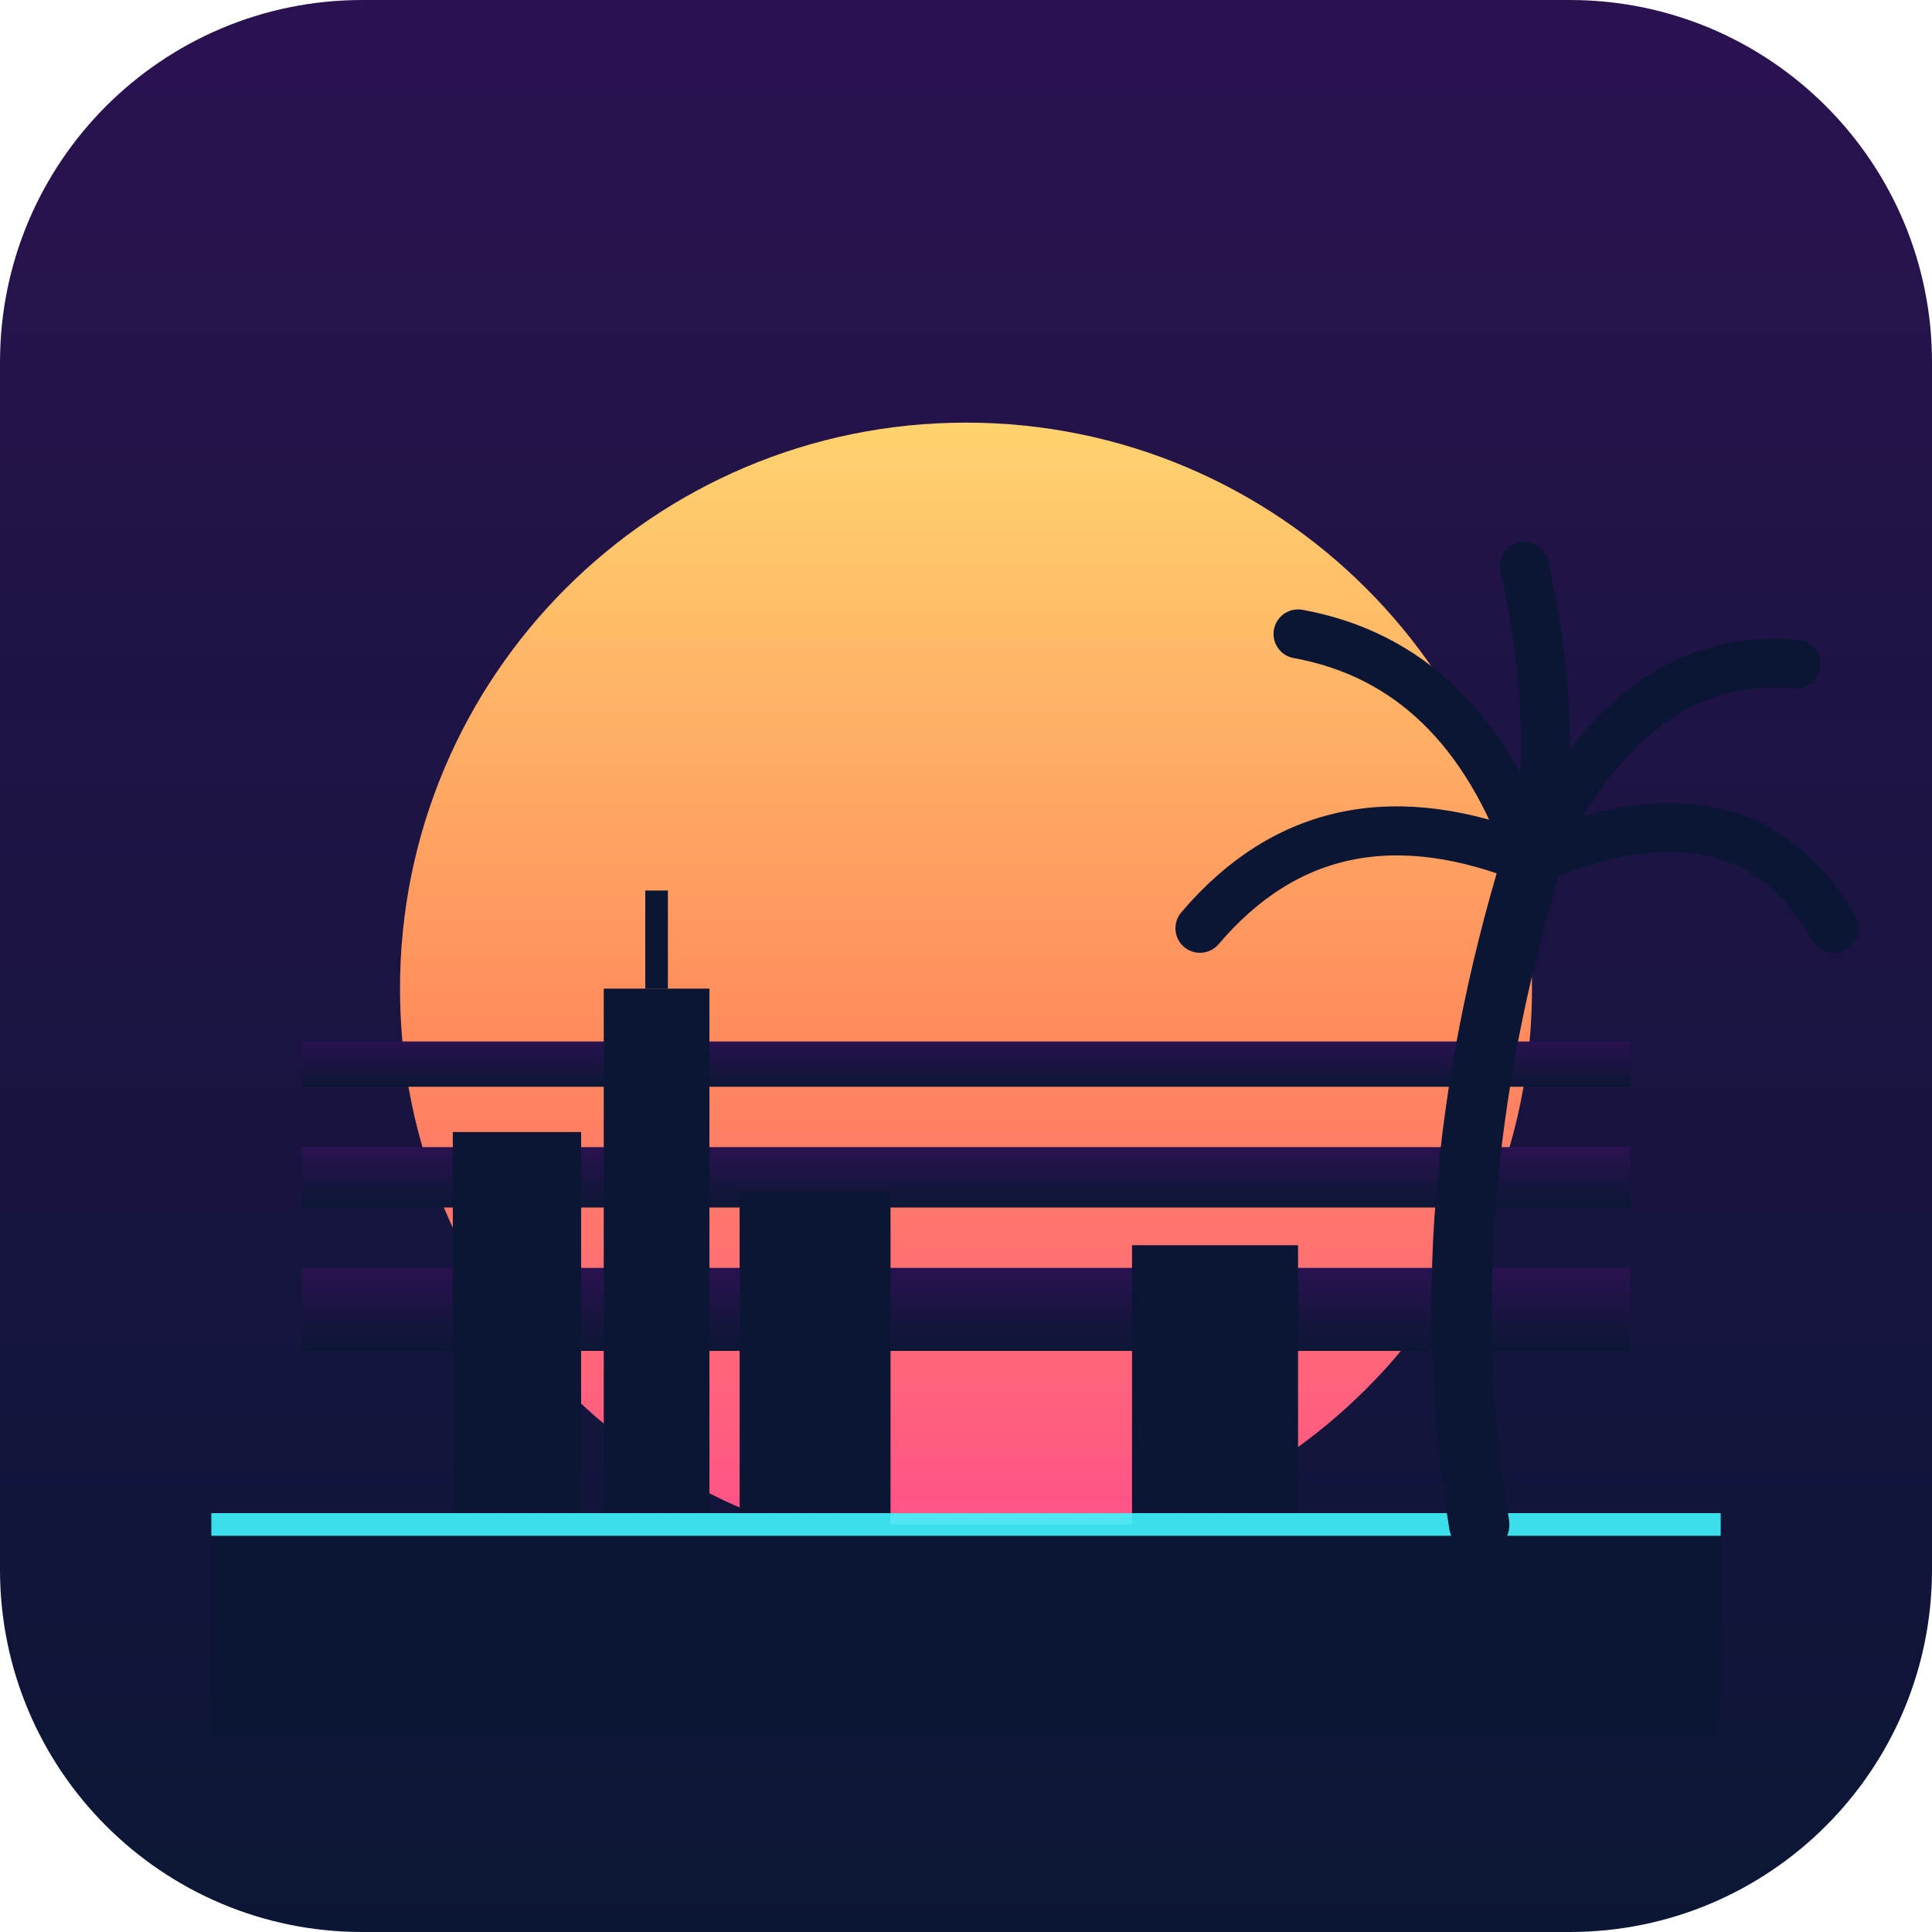
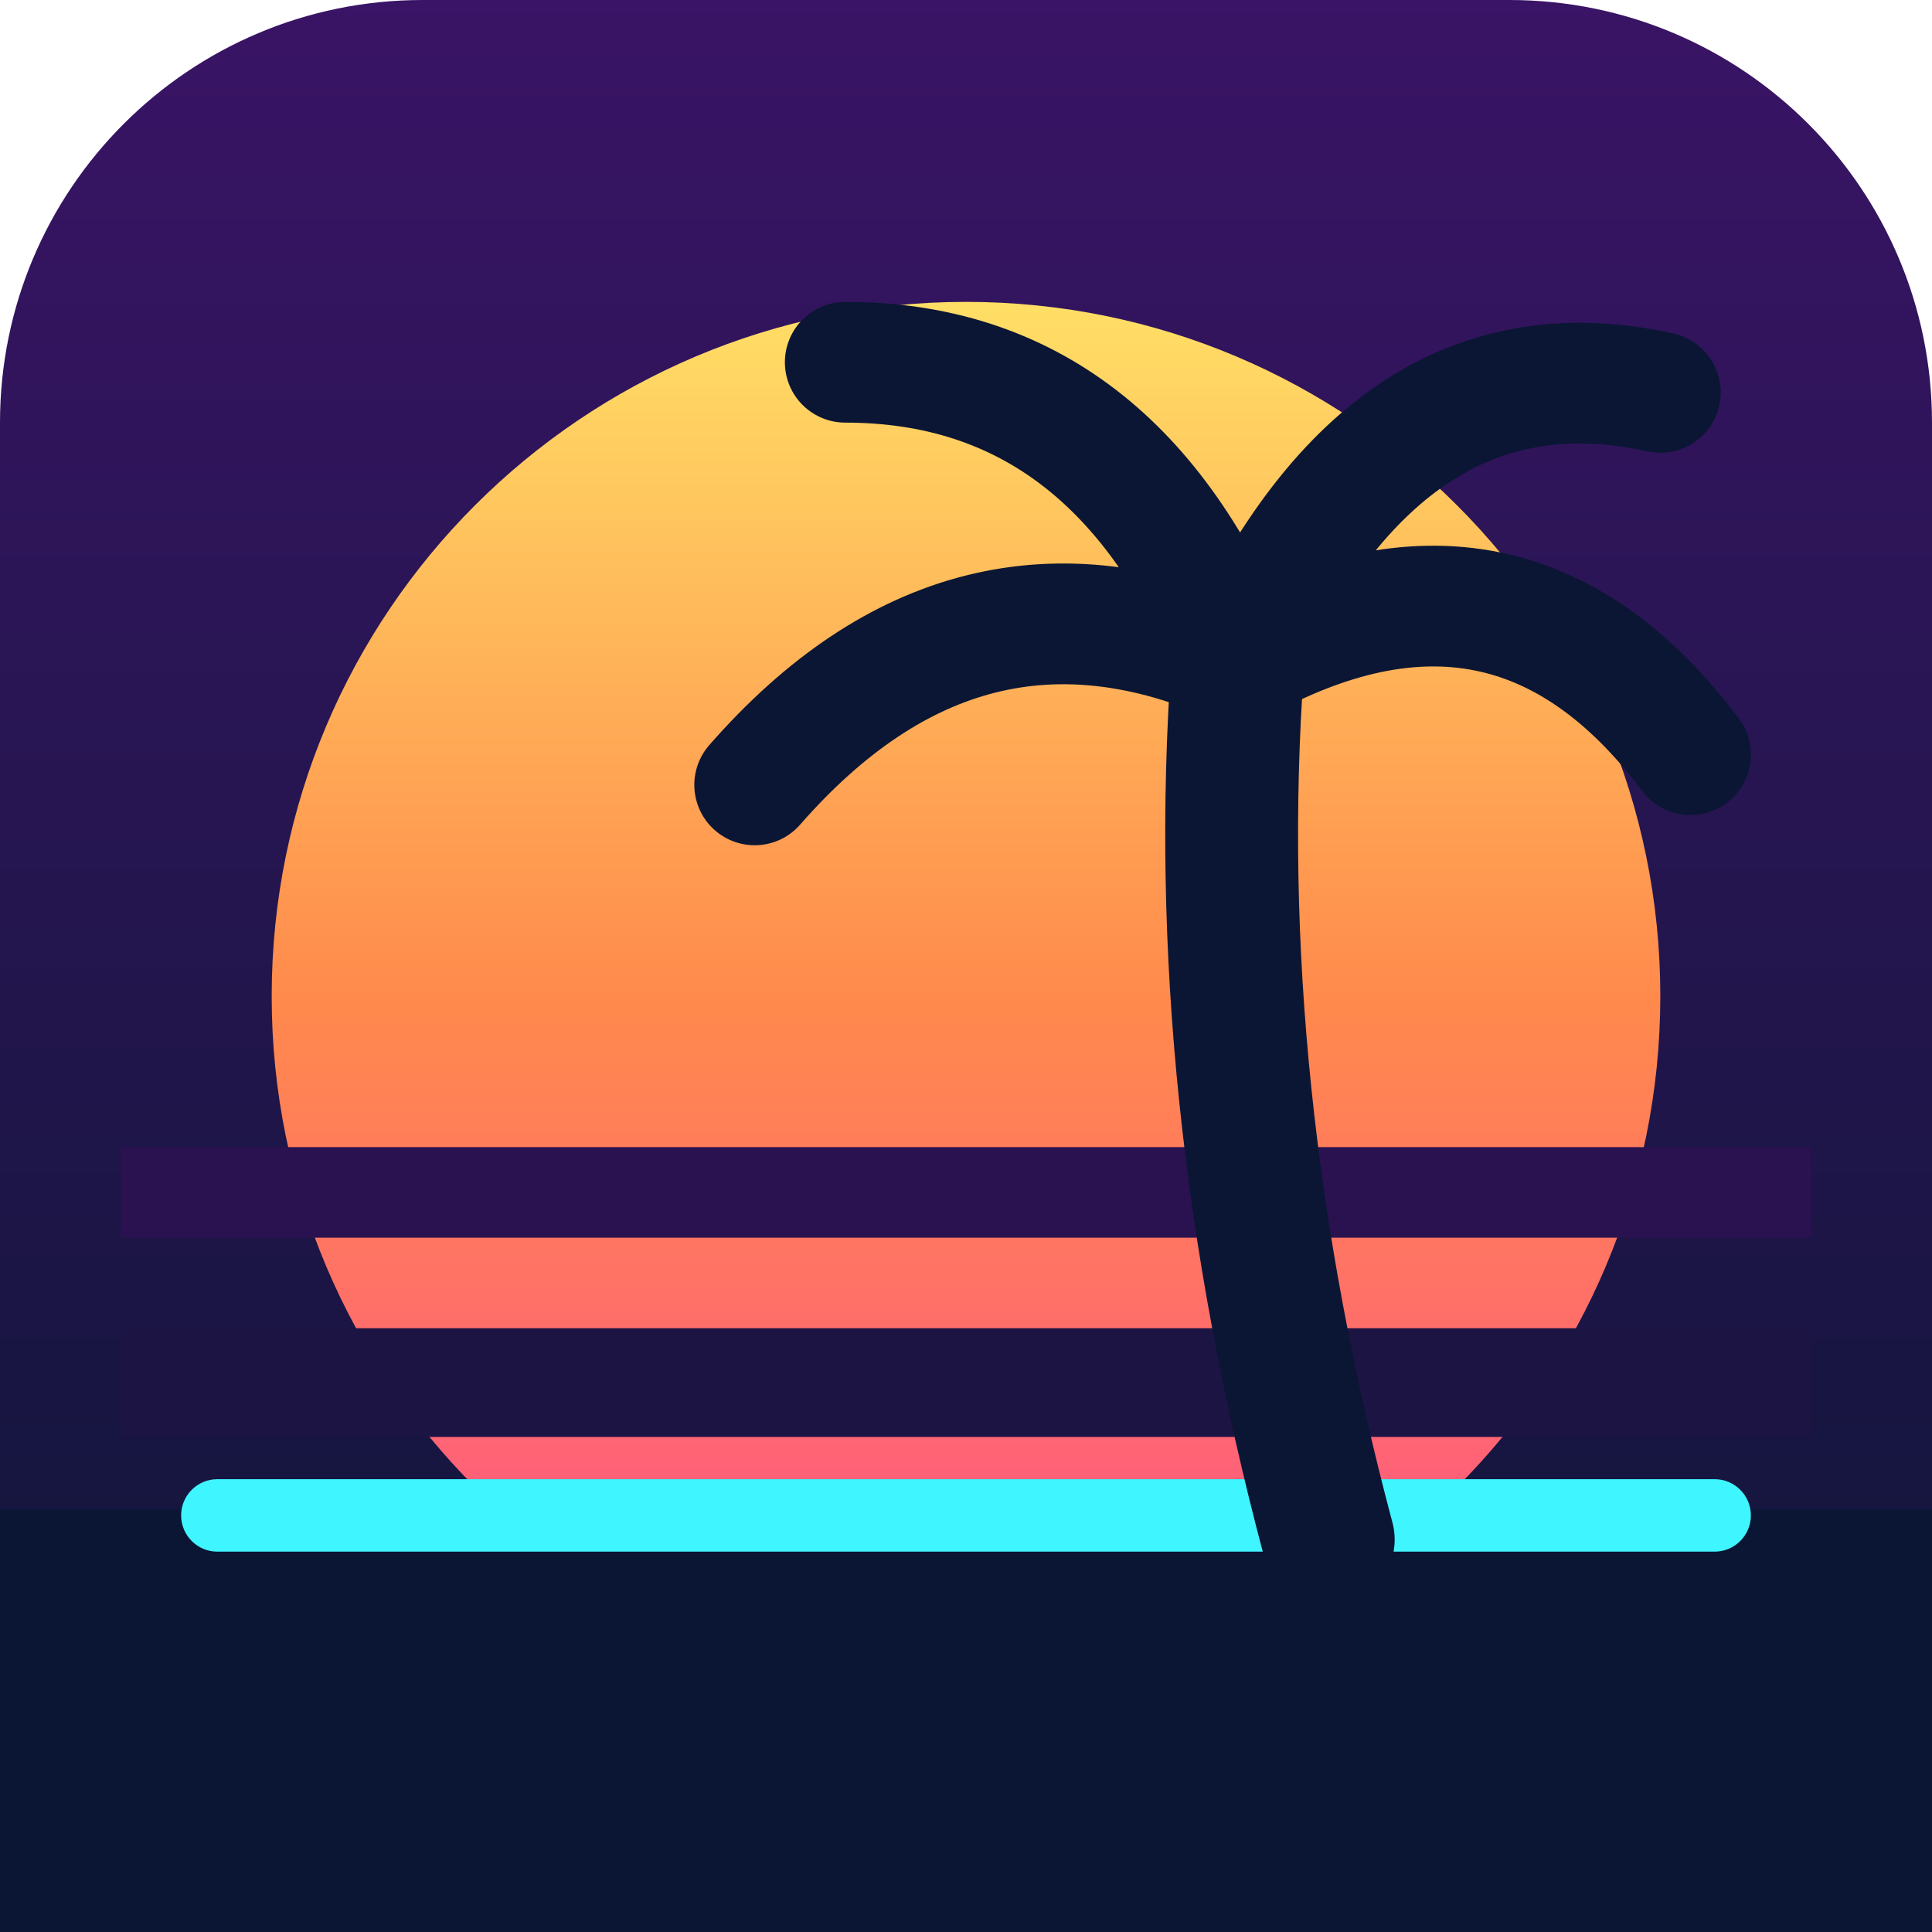
- <svg xmlns="http://www.w3.org/2000/svg" viewBox="0 0 512 512">
+ <svg xmlns="http://www.w3.org/2000/svg" viewBox="0 0 64 64">
  <defs>
-     <linearGradient id="sky" x1="0" y1="0" x2="0" y2="1">
-       <stop offset="0" stop-color="#2a1250" />
+     <linearGradient id="bg" x1="0" y1="0" x2="0" y2="1">
+       <stop offset="0" stop-color="#3a1466" />
      <stop offset="1" stop-color="#0b1634" />
    </linearGradient>
    <linearGradient id="sun" x1="0" y1="0" x2="0" y2="1">
-       <stop offset="0" stop-color="#ffd36e" />
-       <stop offset="0.55" stop-color="#ff8a5c" />
+       <stop offset="0" stop-color="#ffe066" />
+       <stop offset="0.5" stop-color="#ff8a4c" />
      <stop offset="1" stop-color="#ff4f8b" />
    </linearGradient>
  </defs>
-   <rect width="512" height="512" rx="96" fill="url(#sky)" />
-   <circle cx="256" cy="262" r="150" fill="url(#sun)" />
-   <g fill="url(#sky)">
-     <rect x="80" y="276" width="352" height="12" />
-     <rect x="80" y="304" width="352" height="16" />
-     <rect x="80" y="336" width="352" height="22" />
-   </g>
-   <g fill="#0b1634">
-     <rect x="120" y="300" width="34" height="112" />
-     <rect x="160" y="262" width="28" height="150" />
-     <rect x="196" y="316" width="40" height="96" />
-     <rect x="300" y="330" width="44" height="82" />
-   </g>
-   <path d="M174 262 V236" stroke="#0b1634" stroke-width="6" />
-   <rect x="56" y="404" width="400" height="56" fill="#0b1634" />
-   <path d="M56 404 H456" stroke="#3ff5ff" stroke-width="6" opacity="0.9" />
+   <rect width="64" height="64" rx="14" fill="url(#bg)" />
+   <circle cx="32" cy="33" r="23" fill="url(#sun)" />
+   <rect x="4" y="38" width="56" height="3" fill="#2a1250" />
+   <rect x="4" y="44" width="56" height="3.6" fill="#1c1442" />
+   <rect x="0" y="50" width="64" height="14" fill="#0b1634" />
+   <rect x="6" y="49" width="52" height="2.4" rx="1.2" fill="#3ff5ff" />
  <g stroke="#0b1634" stroke-linecap="round" fill="none">
-     <path d="M392 404 Q378 320 406 228" stroke-width="16" />
-     <path d="M406 228 Q352 206 318 246 M406 228 Q462 204 486 246 M406 228 Q388 176 344 168 M406 228 Q432 172 476 176 M406 228 Q414 196 404 150" stroke-width="13" />
+     <path d="M44 51 Q40 36 41 22" stroke-width="4.4" />
+     <path d="M41 22 Q32 18 25 26 M41 22 Q50 17 56 25 M41 22 Q37 12 28 12 M41 22 Q46 11 55 13" stroke-width="4" />
  </g>
</svg>
